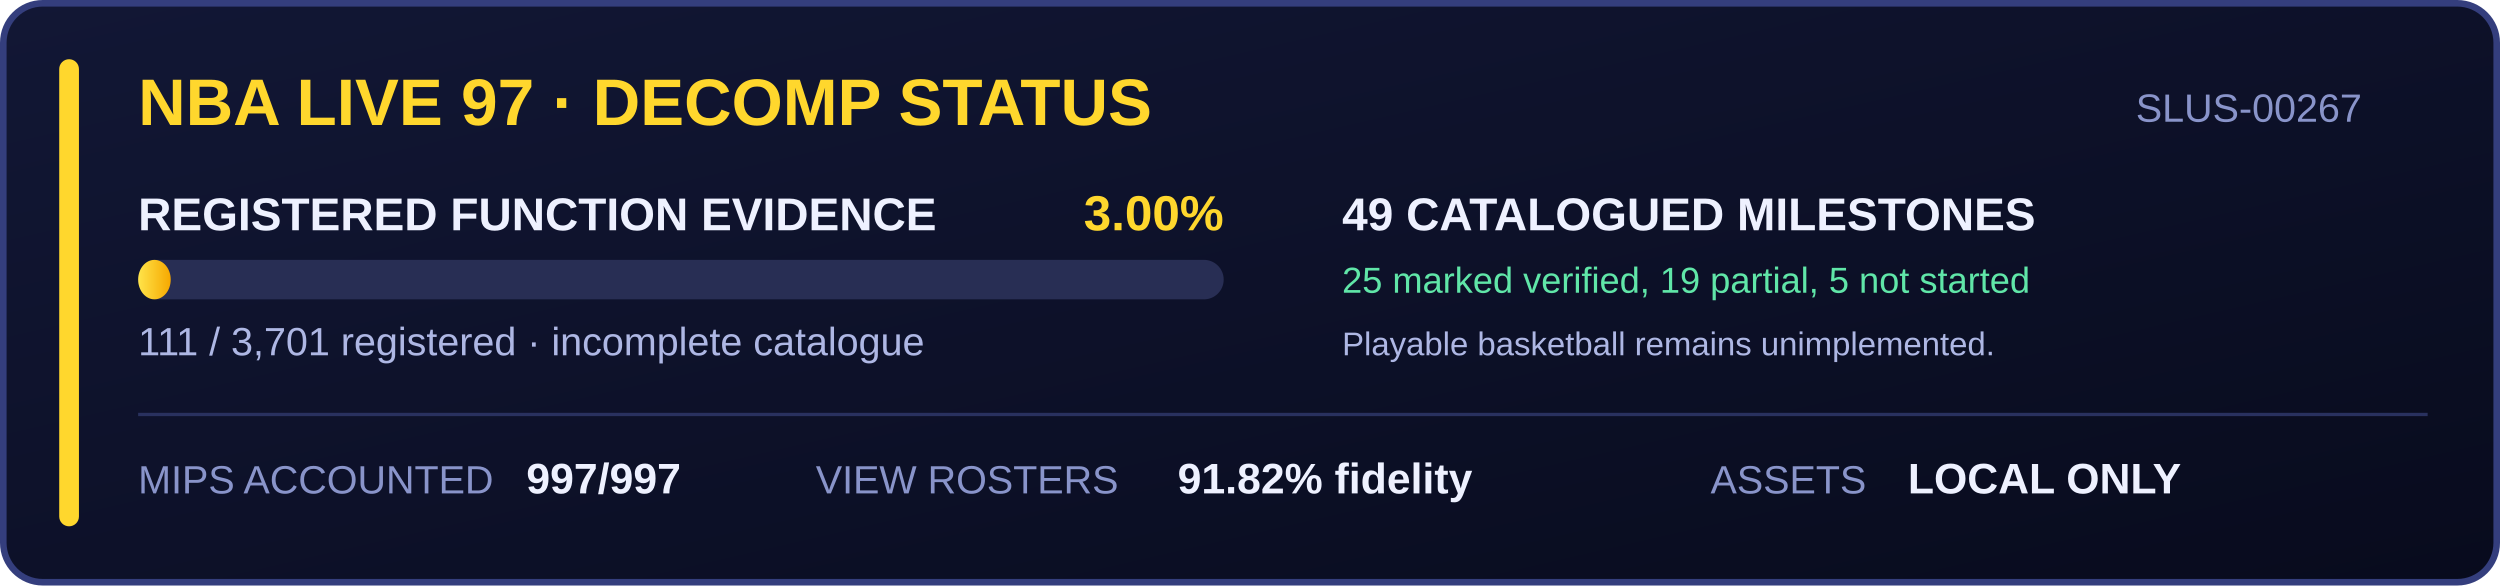
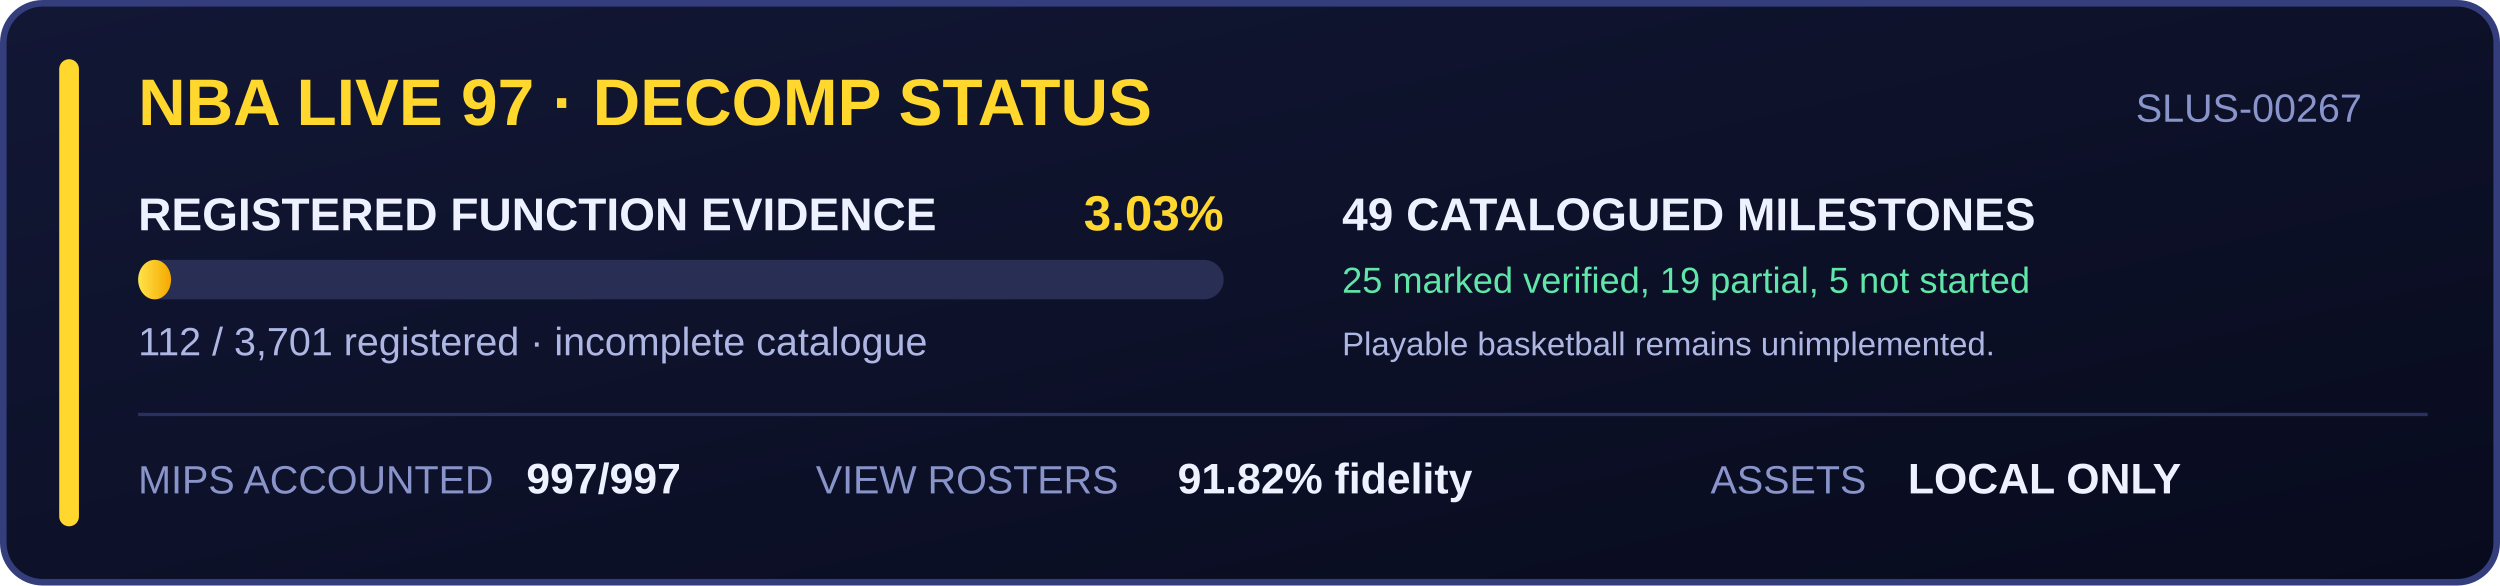
<svg xmlns="http://www.w3.org/2000/svg" width="760" height="178" viewBox="0 0 760 178" role="img" aria-labelledby="title desc">
  <defs>
    <linearGradient id="panel" x1="0" y1="0" x2="1" y2="1">
      <stop stop-color="#121735" />
      <stop offset="1" stop-color="#080b1d" />
    </linearGradient>
    <linearGradient id="gold" x1="0" y1="0" x2="1" y2="0">
      <stop stop-color="#ffe44a" />
      <stop offset="1" stop-color="#f6a800" />
    </linearGradient>
  </defs>
  <rect x="1" y="1" width="758" height="176" rx="12" fill="url(#panel)" stroke="#343e7d" stroke-width="2" />
  <rect x="18" y="18" width="6" height="142" rx="3" fill="#ffd72d" />
  <g font-family="Segoe UI, Arial, sans-serif">
    <text x="42" y="38" fill="#ffd72d" font-size="20" font-weight="700">NBA LIVE 97 · DECOMP STATUS</text>
    <text x="718" y="37" fill="#8994ca" font-size="12" text-anchor="end">SLUS-00267</text>
    <text x="42" y="70" fill="#eef1ff" font-size="14" font-weight="600">REGISTERED FUNCTION EVIDENCE</text>
-     <text x="372" y="70" fill="#ffd72d" font-size="15" font-weight="700" text-anchor="end">3.00%</text>
+     <text x="372" y="70" fill="#ffd72d" font-size="15" font-weight="700" text-anchor="end">3.03%</text>
    <rect x="42" y="79" width="330" height="12" rx="6" fill="#282e54" />
-     <rect x="42" y="79" width="9.9" height="12" rx="6" fill="url(#gold)" />
-     <text x="42" y="108" fill="#aeb7e4" font-size="12">111 / 3,701 registered · incomplete catalogue</text>
+     <rect x="42" y="79" width="10.0" height="12" rx="6" fill="url(#gold)" />
+     <text x="42" y="108" fill="#aeb7e4" font-size="12">112 / 3,701 registered · incomplete catalogue</text>
    <text x="408" y="70" fill="#eef1ff" font-size="14" font-weight="600">49 CATALOGUED MILESTONES</text>
    <text x="408" y="89" fill="#60e6a8" font-size="11">25 marked verified, 19 partial, 5 not started</text>
    <text x="408" y="108" fill="#aeb7e4" font-size="10">Playable basketball remains unimplemented.</text>
    <line x1="42" y1="126" x2="738" y2="126" stroke="#29315f" />
    <text x="42" y="150" fill="#8994ca" font-size="12">MIPS ACCOUNTED</text>
    <text x="160" y="150" fill="#eef1ff" font-size="13" font-weight="700">997/997</text>
    <text x="248" y="150" fill="#8994ca" font-size="12">VIEW ROSTERS</text>
    <text x="358" y="150" fill="#eef1ff" font-size="13" font-weight="700">91.82% fidelity</text>
    <text x="520" y="150" fill="#8994ca" font-size="12">ASSETS</text>
    <text x="580" y="150" fill="#eef1ff" font-size="13" font-weight="700">LOCAL ONLY</text>
  </g>
</svg>
